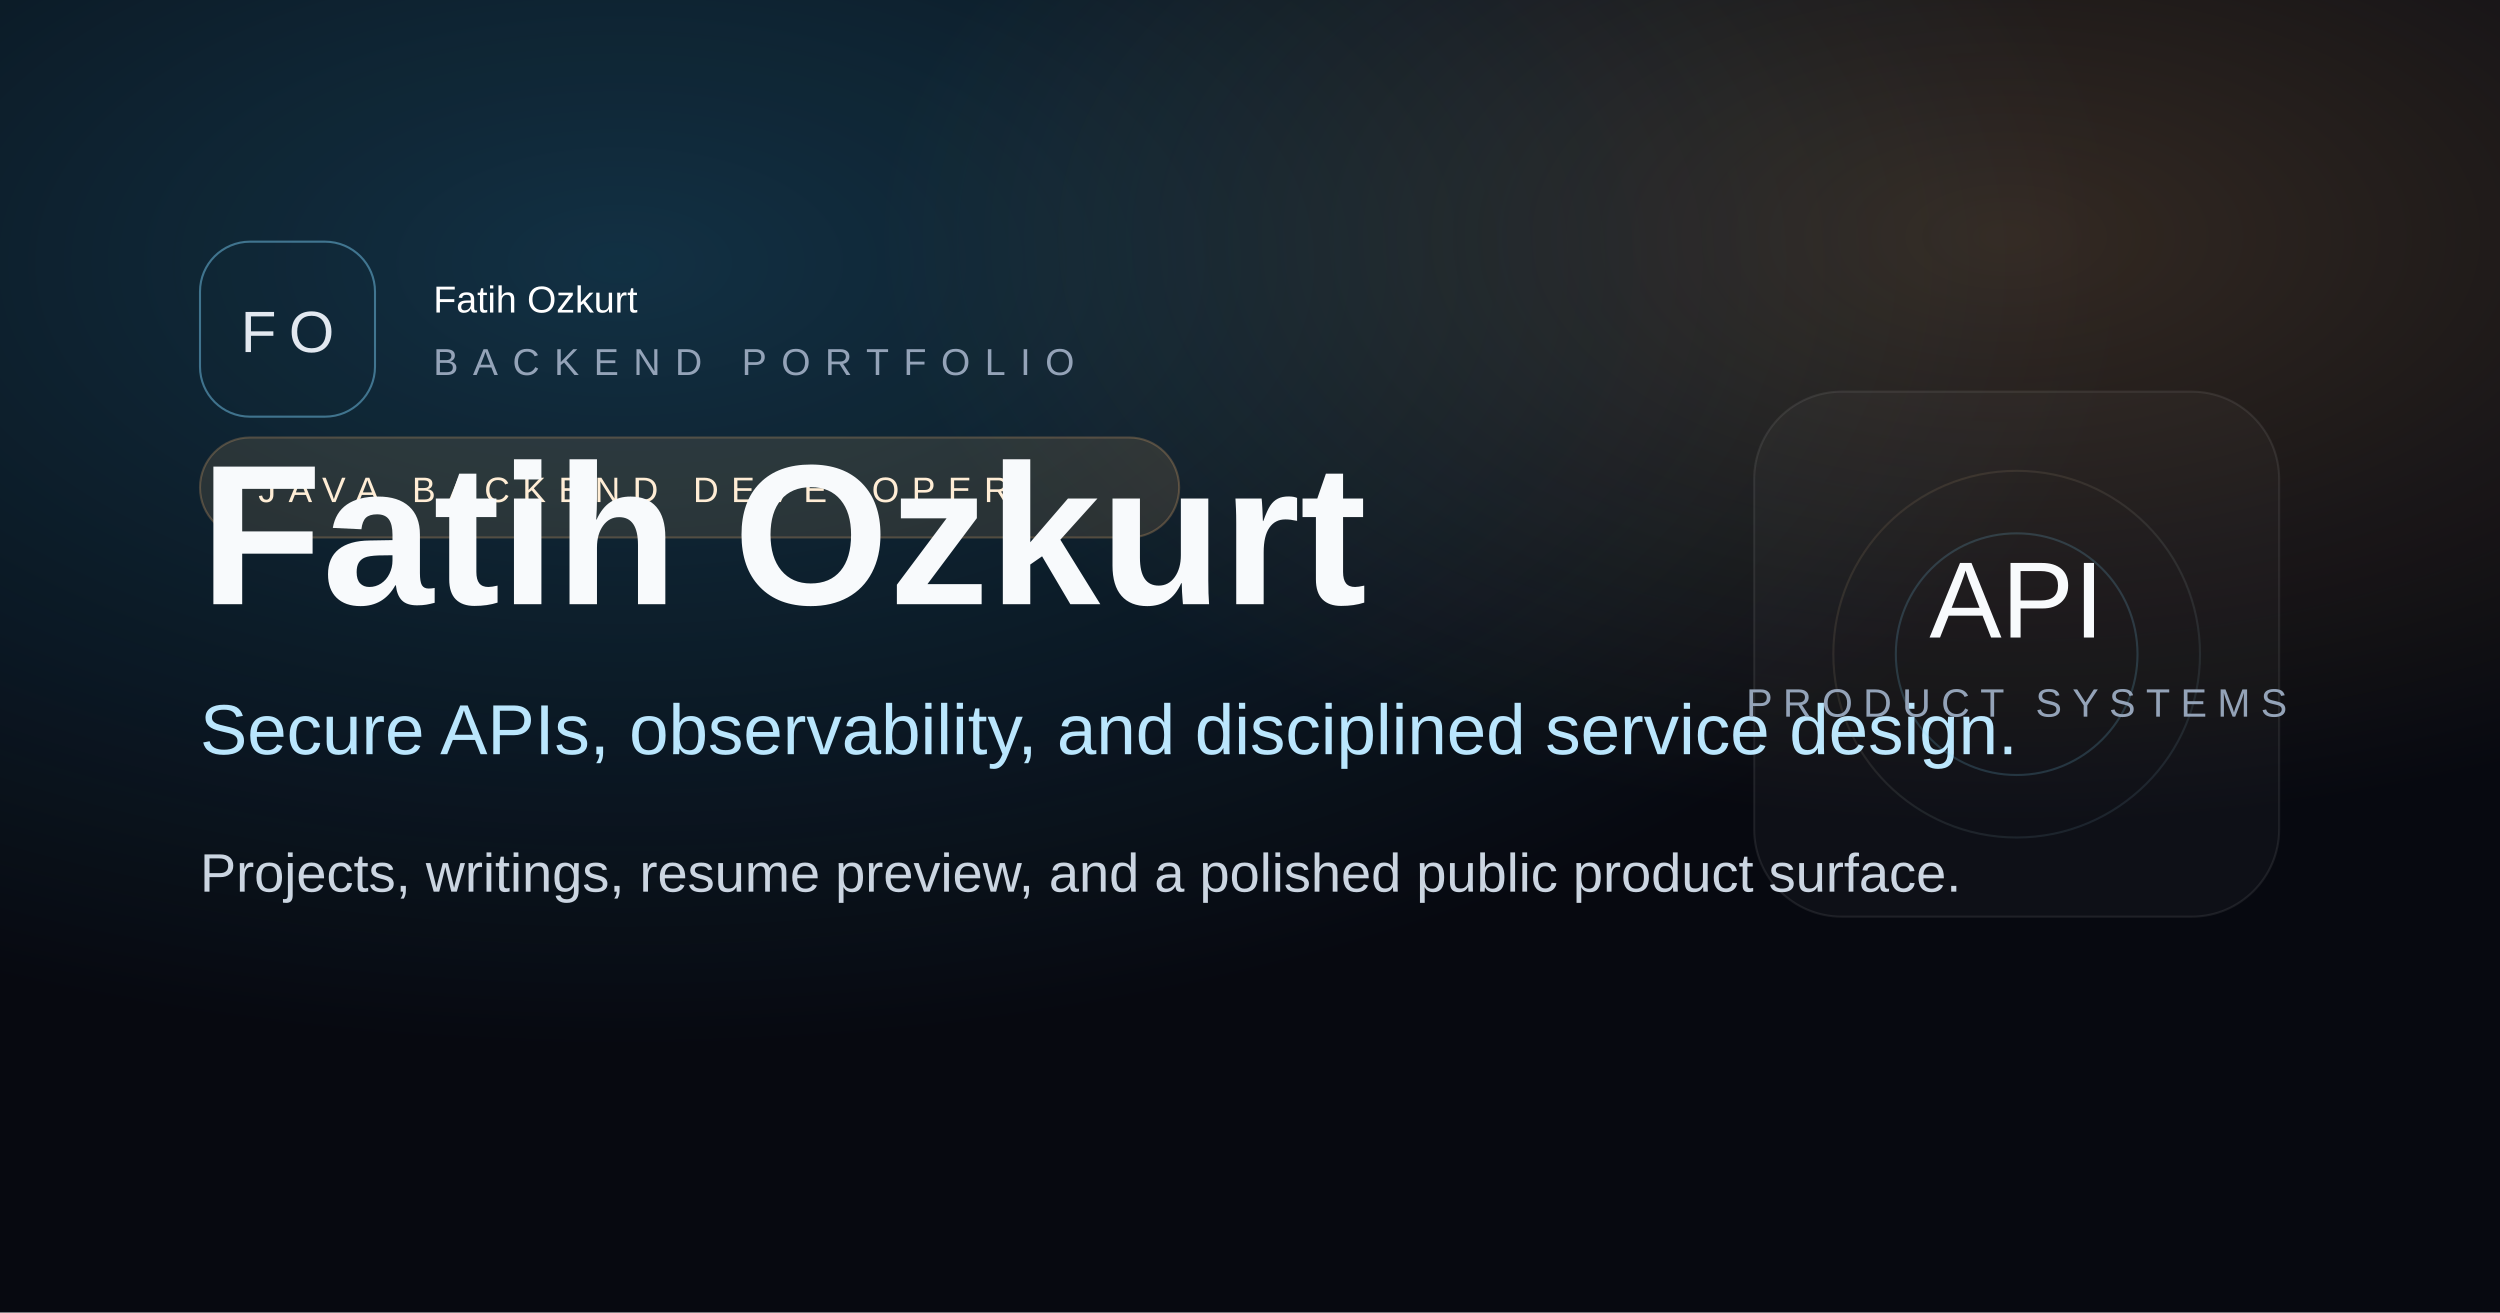
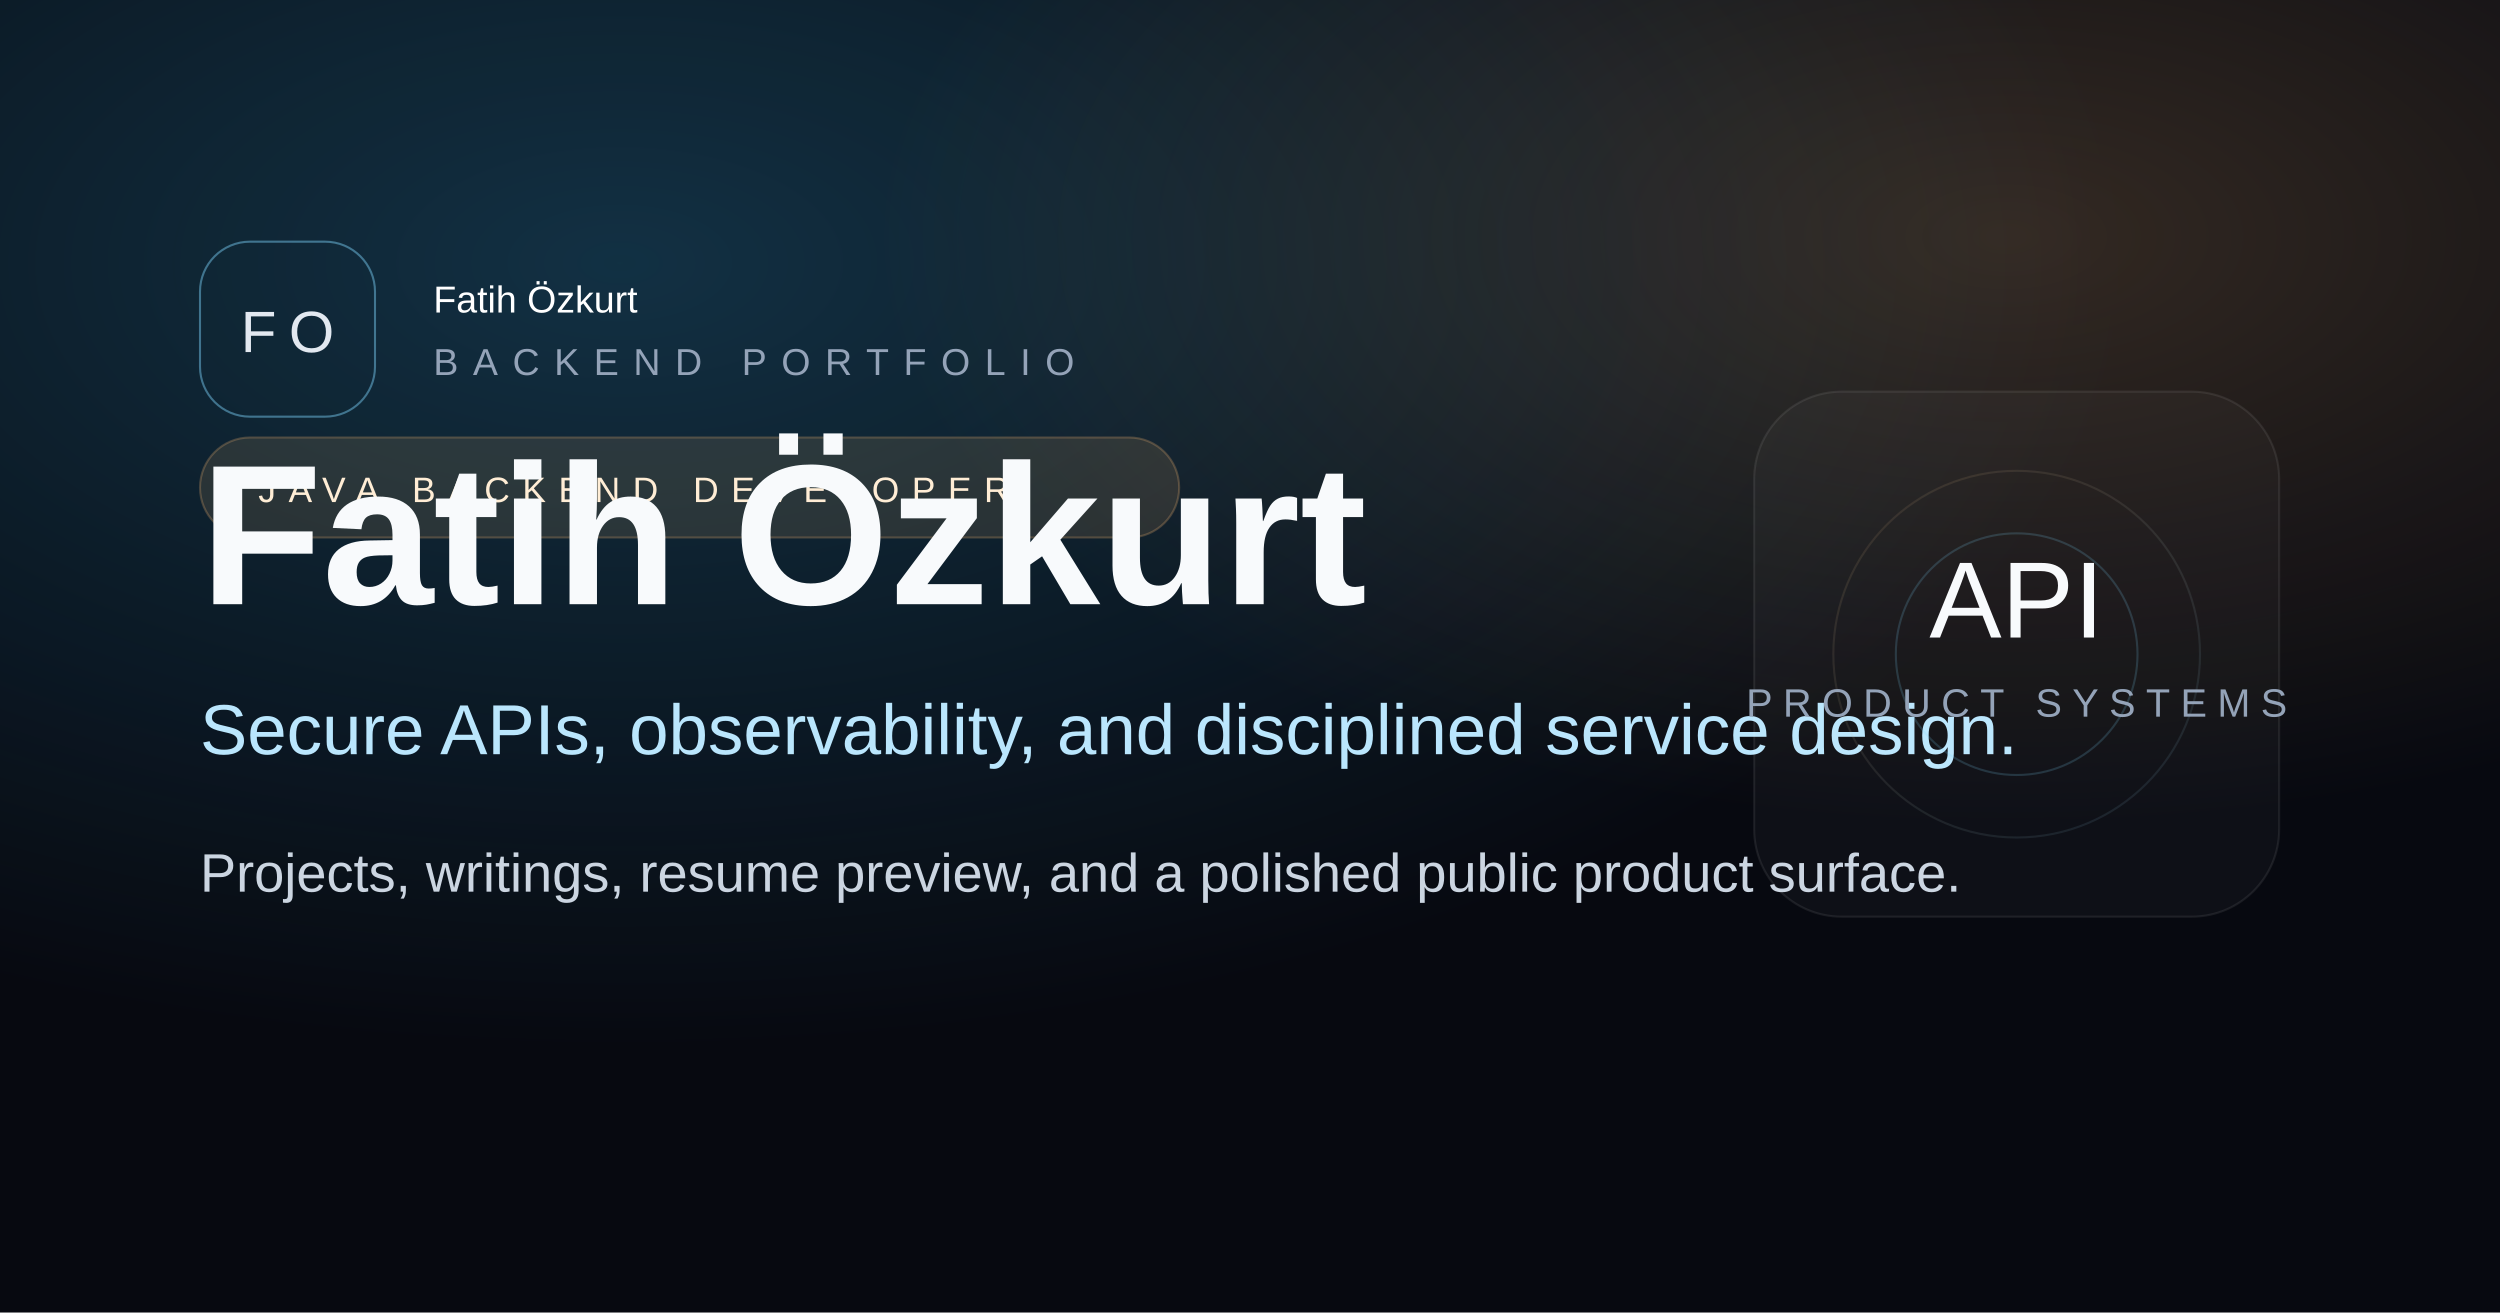
<svg xmlns="http://www.w3.org/2000/svg" width="1200" height="630" viewBox="0 0 1200 630">
  <defs>
    <radialGradient id="sky" cx="25%" cy="20%" r="60%">
      <stop offset="0%" stop-color="#38bdf8" stop-opacity="0.22" />
      <stop offset="100%" stop-color="#38bdf8" stop-opacity="0" />
    </radialGradient>
    <radialGradient id="amber" cx="80%" cy="18%" r="45%">
      <stop offset="0%" stop-color="#fdba74" stop-opacity="0.18" />
      <stop offset="100%" stop-color="#fdba74" stop-opacity="0" />
    </radialGradient>
    <linearGradient id="stroke" x1="0%" y1="0%" x2="100%" y2="100%">
      <stop offset="0%" stop-color="#fdba74" stop-opacity="0.45" />
      <stop offset="100%" stop-color="#7dd3fc" stop-opacity="0.45" />
    </linearGradient>
  </defs>
  <rect width="1200" height="630" fill="#070910" />
  <rect width="1200" height="630" fill="url(#sky)" />
  <rect width="1200" height="630" fill="url(#amber)" />
  <g opacity="0.16">
    <path d="M0 110h1200" stroke="url(#stroke)" />
    <path d="M0 520h1200" stroke="url(#stroke)" />
  </g>
  <g transform="translate(96 116)">
    <rect x="0" y="0" width="84" height="84" rx="24" fill="none" stroke="#7dd3fc" stroke-opacity="0.45" />
    <text x="42" y="53" text-anchor="middle" font-family="Space Grotesk, Arial, sans-serif" font-size="28" fill="#e2e8f0" letter-spacing="6">FO</text>
-     <text x="112" y="34" font-family="Manrope, Arial, sans-serif" font-size="18" fill="#ffffff">Fatih Ozkurt</text>
+     <text x="112" y="34" font-family="Manrope, Arial, sans-serif" font-size="18" fill="#ffffff">Fatih Özkurt</text>
    <text x="112" y="64" font-family="Manrope, Arial, sans-serif" font-size="18" fill="#94a3b8" letter-spacing="7">BACKEND PORTFOLIO</text>
  </g>
  <g transform="translate(96 210)">
    <rect x="0" y="0" width="470" height="48" rx="24" fill="rgba(253,186,116,0.12)" stroke="rgba(253,186,116,0.24)" />
    <text x="28" y="31" font-family="Manrope, Arial, sans-serif" font-size="17" fill="#ffedd5" letter-spacing="6">JAVA BACKEND DEVELOPER</text>
  </g>
  <g transform="translate(96 290)">
-     <text x="0" y="0" font-family="Space Grotesk, Arial, sans-serif" font-size="96" font-weight="700" fill="#f8fafc">Fatih Ozkurt</text>
+     <text x="0" y="0" font-family="Space Grotesk, Arial, sans-serif" font-size="96" font-weight="700" fill="#f8fafc">Fatih Özkurt</text>
    <text x="0" y="72" font-family="Manrope, Arial, sans-serif" font-size="34" fill="#bae6fd">Secure APIs, observability, and disciplined service design.</text>
    <text x="0" y="138" font-family="Manrope, Arial, sans-serif" font-size="26" fill="#cbd5e1">Projects, writings, resume preview, and a polished public product surface.</text>
  </g>
  <g transform="translate(842 188)">
    <rect x="0" y="0" width="252" height="252" rx="42" fill="rgba(255,255,255,0.03)" stroke="rgba(255,255,255,0.08)" />
    <circle cx="126" cy="126" r="88" fill="none" stroke="url(#stroke)" stroke-opacity="0.24" />
    <circle cx="126" cy="126" r="58" fill="none" stroke="#7dd3fc" stroke-opacity="0.18" />
    <text x="126" y="118" text-anchor="middle" font-family="Space Grotesk, Arial, sans-serif" font-size="52" fill="#f8fafc">API</text>
    <text x="126" y="156" text-anchor="middle" font-family="Manrope, Arial, sans-serif" font-size="19" fill="#94a3b8" letter-spacing="5">PRODUCT SYSTEMS</text>
  </g>
</svg>
